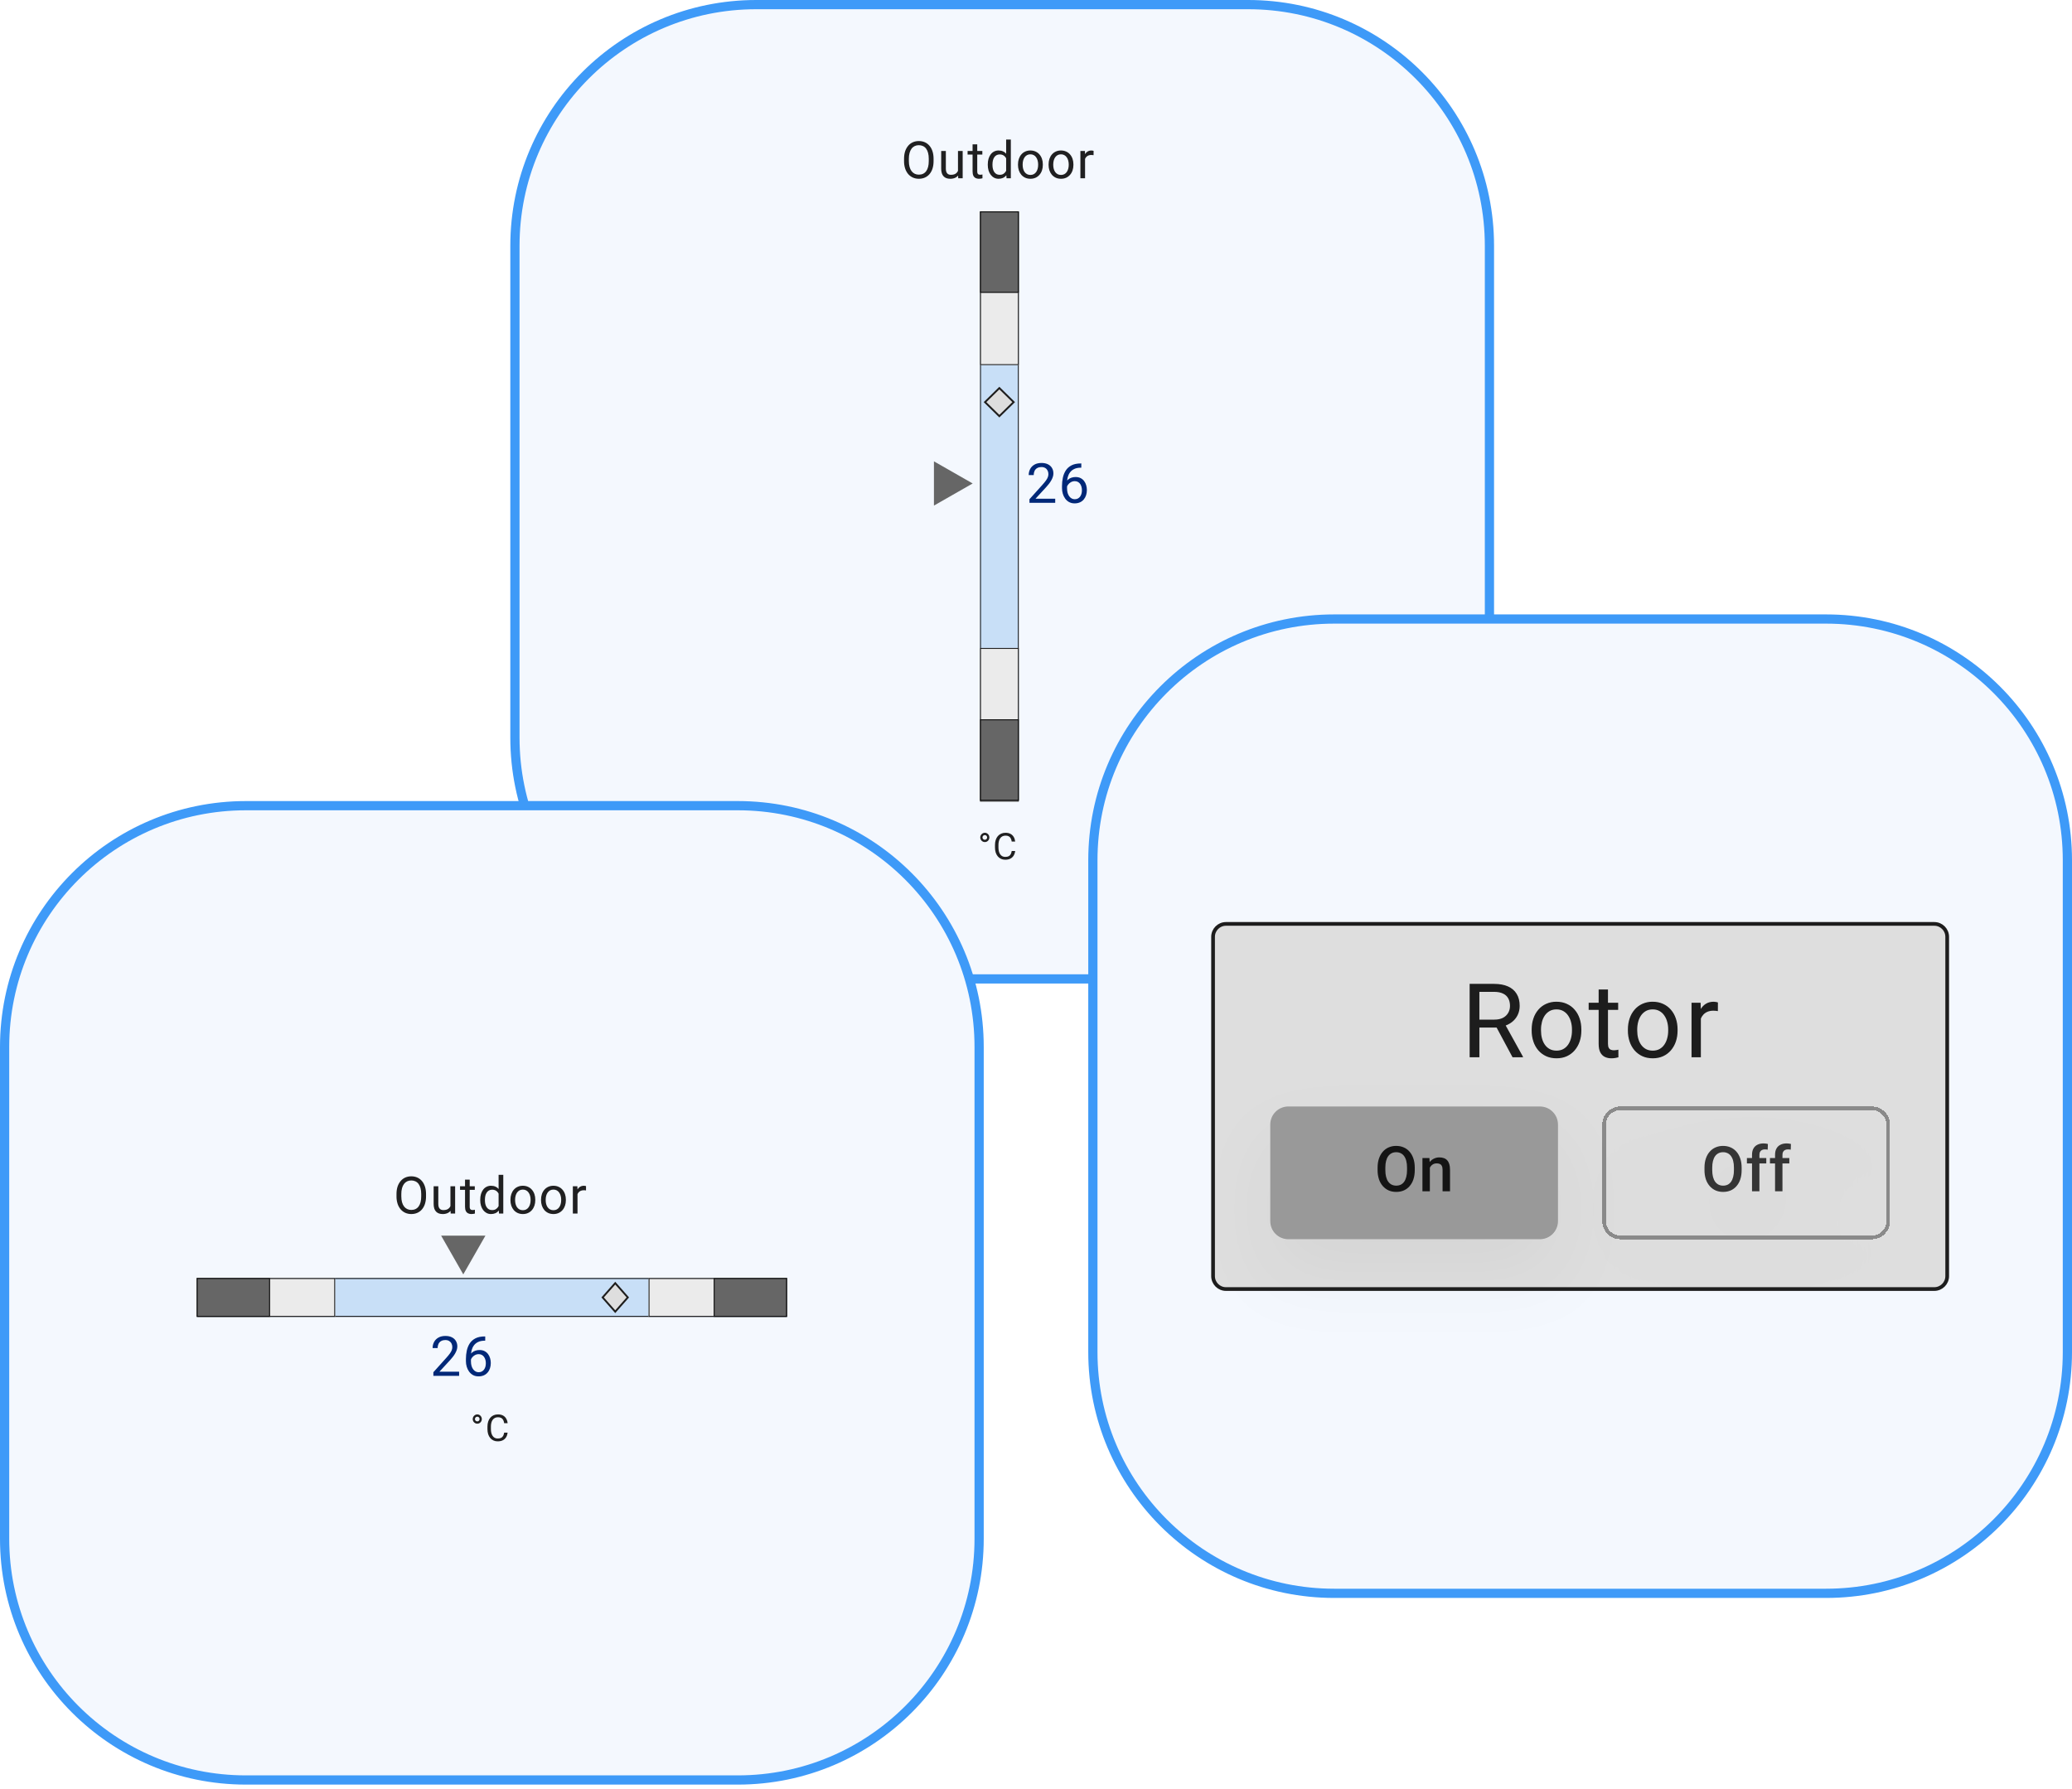
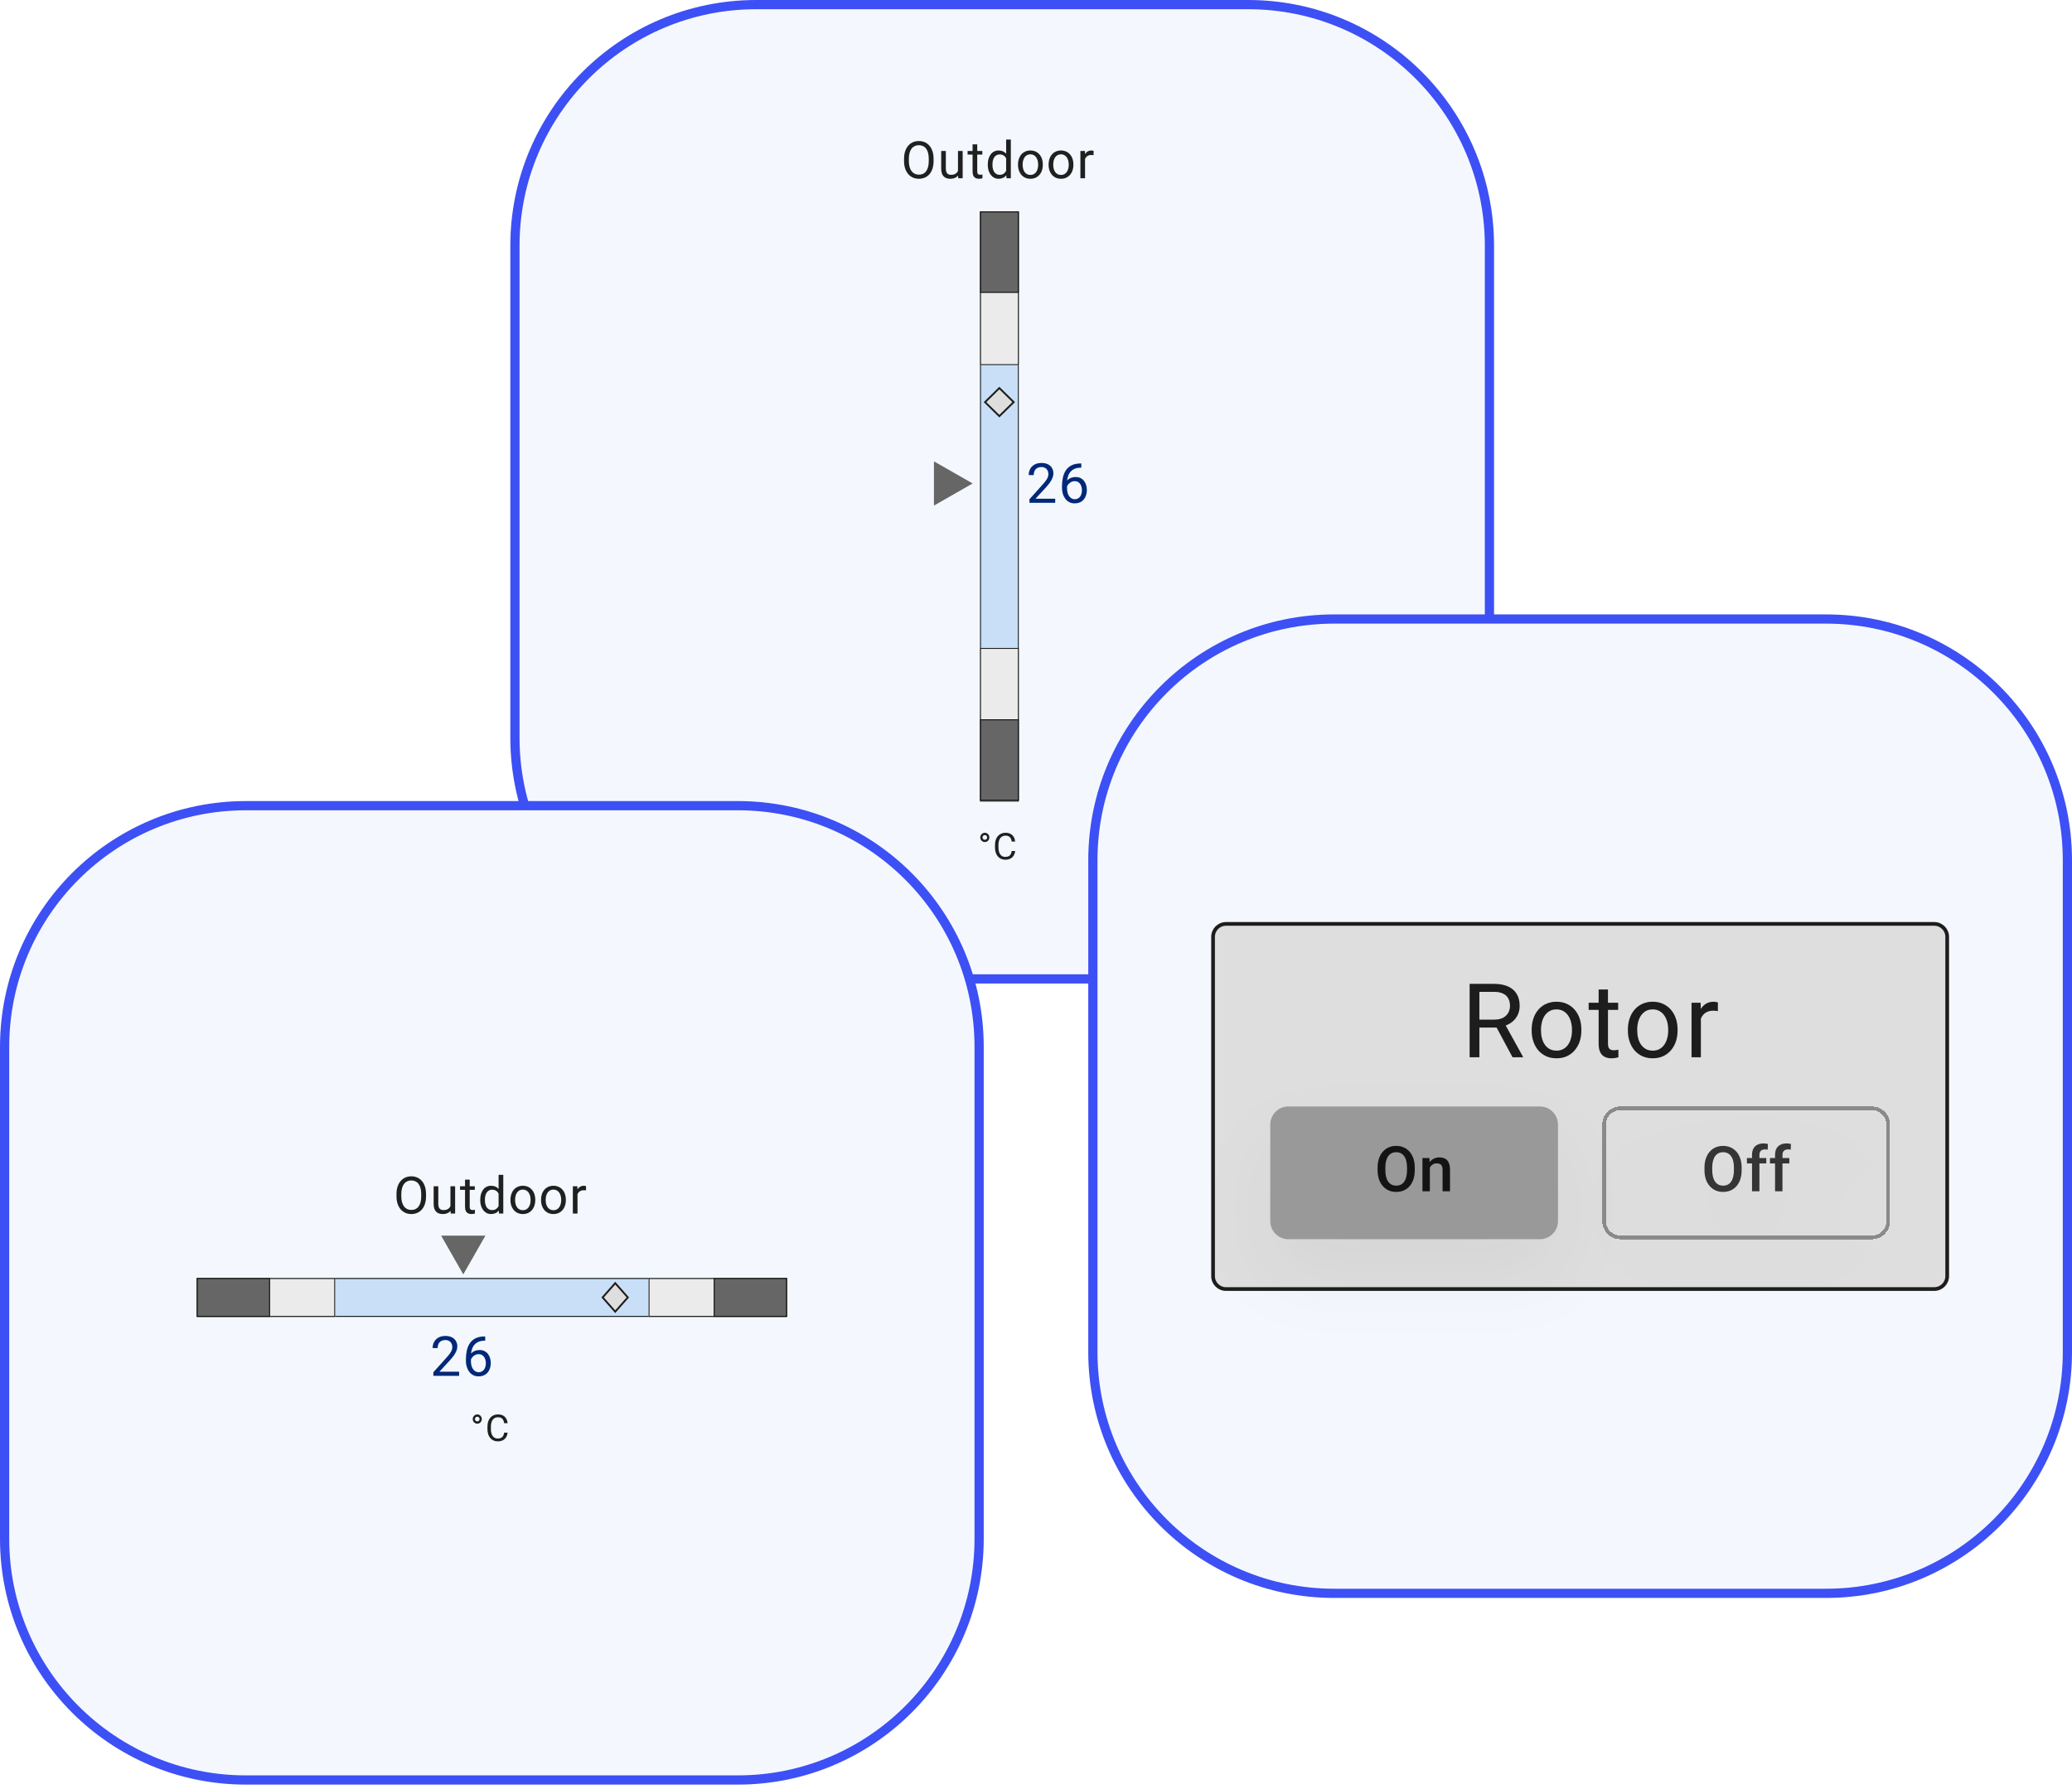
<svg xmlns="http://www.w3.org/2000/svg" width="337" height="291" fill="none">
-   <rect width="158.5" height="158.5" x="83.75" y=".75" fill="#f4f8fe" stroke="#3e9af8" stroke-width="1.5" rx="39.25" />
+   <rect width="158.5" height="158.5" x="83.75" y=".75" fill="#f4f8fe" stroke="#3d50f5" stroke-width="1.5" rx="39.25" />
  <path fill="#666" d="m158.2 78.65-6.3-3.6v7.2z" />
  <path fill="#000" fill-opacity=".87" d="M151.841 25.825v.378q0 .672-.168 1.206a2.6 2.6 0 0 1-.484.906 2.1 2.1 0 0 1-.759.57q-.438.197-.984.197-.53 0-.972-.197a2.2 2.2 0 0 1-.763-.57 2.7 2.7 0 0 1-.496-.906 3.8 3.8 0 0 1-.176-1.206v-.378q0-.672.172-1.201a2.7 2.7 0 0 1 .496-.907 2.1 2.1 0 0 1 .759-.574q.442-.197.972-.197.546 0 .984.197.444.197.759.574.32.373.488.907.172.529.172 1.201m-.783.378v-.386q0-.533-.111-.943a2 2 0 0 0-.316-.69 1.36 1.36 0 0 0-.512-.422 1.56 1.56 0 0 0-.681-.143 1.5 1.5 0 0 0-.669.143 1.4 1.4 0 0 0-.508.423q-.21.279-.324.689a3.5 3.5 0 0 0-.115.943v.386q0 .537.115.951.114.41.328.694.218.278.513.422.299.143.668.143.385 0 .685-.143.3-.144.505-.422.209-.284.315-.694.107-.414.107-.951m4.753 1.772v-3.413h.763V29h-.726zm.144-.936.316-.008q0 .444-.095.82-.09.374-.295.649a1.4 1.4 0 0 1-.537.43 1.9 1.9 0 0 1-.808.152q-.325 0-.595-.094a1.2 1.2 0 0 1-.459-.291 1.3 1.3 0 0 1-.3-.513 2.5 2.5 0 0 1-.102-.759v-2.863h.758v2.871q0 .3.066.497a.8.8 0 0 0 .185.307.7.7 0 0 0 .262.156q.147.045.304.045.483 0 .767-.184.282-.189.406-.505.127-.32.127-.71m3.818-2.477v.582h-2.4v-.582zm-1.588-1.079h.759v4.418q0 .226.07.34a.33.33 0 0 0 .18.152.8.8 0 0 0 .238.037q.095 0 .197-.017l.16-.032.004.619q-.09.03-.238.053-.143.03-.348.029-.279 0-.513-.11a.82.82 0 0 1-.373-.37q-.136-.262-.136-.705zm5.459 4.656V22.7h.763V29h-.697zm-2.986-1.309v-.086q0-.508.123-.923.127-.418.357-.718a1.57 1.57 0 0 1 1.276-.623q.418 0 .73.148a1.4 1.4 0 0 1 .533.422q.222.275.349.665t.176.881v.378a4 4 0 0 1-.176.878 2.1 2.1 0 0 1-.349.664 1.5 1.5 0 0 1-.533.423 1.8 1.8 0 0 1-.739.143q-.389 0-.713-.168a1.7 1.7 0 0 1-.554-.472 2.3 2.3 0 0 1-.357-.713 3.1 3.1 0 0 1-.123-.899m.763-.086v.086q0 .333.066.624.069.291.213.512t.365.349q.222.123.529.123.378 0 .619-.16a1.2 1.2 0 0 0 .394-.422 2.4 2.4 0 0 0 .23-.57v-.989a2.2 2.2 0 0 0-.144-.435 1.3 1.3 0 0 0-.238-.377 1 1 0 0 0-.356-.267 1.2 1.2 0 0 0-.497-.098q-.312 0-.537.131a1.05 1.05 0 0 0-.365.353q-.144.222-.213.517a2.8 2.8 0 0 0-.066.623m4.15.086v-.094q0-.48.14-.89.14-.414.402-.718a1.8 1.8 0 0 1 .635-.476q.373-.172.837-.172.468 0 .841.172.378.169.64.476.267.304.406.718.14.41.139.89v.094q0 .48-.139.89a2.1 2.1 0 0 1-.406.718 1.9 1.9 0 0 1-.636.476 2 2 0 0 1-.837.168q-.467 0-.84-.168a1.9 1.9 0 0 1-.64-.476 2.2 2.2 0 0 1-.402-.718 2.8 2.8 0 0 1-.14-.89m.759-.094v.094q0 .332.078.628.078.29.234.517.16.225.398.356.237.128.553.128.312 0 .546-.128.237-.13.394-.356.155-.225.233-.517.082-.295.082-.628v-.094a2.3 2.3 0 0 0-.082-.62 1.6 1.6 0 0 0-.238-.52 1.1 1.1 0 0 0-.393-.361 1.1 1.1 0 0 0-.55-.131 1.1 1.1 0 0 0-.549.13 1.2 1.2 0 0 0-.394.362q-.156.226-.234.52a2.4 2.4 0 0 0-.078.62m4.216.094v-.094q0-.48.139-.89.14-.414.402-.718.263-.307.636-.476.373-.172.837-.172a2 2 0 0 1 .841.172q.377.169.639.476.267.304.406.718.14.41.14.89v.094q0 .48-.14.89a2.1 2.1 0 0 1-.406.718 1.9 1.9 0 0 1-.635.476 2 2 0 0 1-.837.168q-.468 0-.841-.168a1.9 1.9 0 0 1-.64-.476 2.2 2.2 0 0 1-.402-.718 2.8 2.8 0 0 1-.139-.89m.759-.094v.094q0 .332.078.628.078.29.233.517.16.225.398.356.238.128.554.128.312 0 .545-.128a1.14 1.14 0 0 0 .394-.356 1.7 1.7 0 0 0 .234-.517q.082-.295.082-.628v-.094a2.3 2.3 0 0 0-.082-.62 1.6 1.6 0 0 0-.238-.52 1.1 1.1 0 0 0-.943-.492q-.312 0-.55.13a1.2 1.2 0 0 0-.394.362q-.155.226-.233.52a2.4 2.4 0 0 0-.078.62m5.175-1.477V29h-.758v-4.438h.738zm1.387-.721-.004.705a2 2 0 0 0-.37-.033 1.2 1.2 0 0 0-.463.082 1 1 0 0 0-.341.23 1.1 1.1 0 0 0-.221.353 1.7 1.7 0 0 0-.103.443l-.213.123q0-.402.078-.755.082-.353.25-.623a1.2 1.2 0 0 1 .427-.427 1.2 1.2 0 0 1 .96-.098" />
  <path fill="#c8dff7" d="M159.4 34.4h6.298v95.853H159.4z" />
  <path stroke="#000" stroke-opacity=".87" stroke-width=".15" d="M159.475 34.475h6.148v95.703h-6.148z" />
  <path fill="#ebebeb" d="M159.4 105.408h6.298V130.4H159.4z" />
  <path stroke="#000" stroke-opacity=".87" stroke-width=".15" d="M159.475 105.483h6.148v24.842h-6.148z" />
  <path fill="#ebebeb" d="M159.402 34.4h6.298v24.992h-6.298z" />
  <path stroke="#000" stroke-opacity=".87" stroke-width=".15" d="M159.477 34.475h6.148v24.842h-6.148z" />
  <path fill="#666" d="M159.4 117.022h6.298v13.231H159.4z" />
  <path stroke="#000" stroke-opacity=".87" stroke-width=".15" d="M159.475 117.097h6.148v13.081h-6.148z" />
  <path fill="#666" d="M159.4 34.4h6.298v13.231H159.4z" />
  <path stroke="#000" stroke-opacity=".87" stroke-width=".15" d="M159.475 34.475h6.148v13.081h-6.148z" />
  <path fill="#dedede" d="m159.992 65.415 2.545-2.494 2.545 2.494-2.545 2.495z" />
  <path stroke="#000" stroke-opacity=".87" stroke-width=".3" d="M.214 0h3.264v3.264H.214z" transform="rotate(-44.43 160.3 -163.172)scale(.9999996 .9998012)skewX(1.141)" />
  <path fill="#000" fill-opacity=".87" d="M159.434 136.235q0-.209.103-.381a.8.8 0 0 1 .272-.275.7.7 0 0 1 .372-.106.67.67 0 0 1 .369.106.76.76 0 0 1 .367.656.76.76 0 0 1-.367.653.7.7 0 0 1-.369.1.7.7 0 0 1-.372-.1.8.8 0 0 1-.272-.272.73.73 0 0 1-.103-.381m.363 0a.38.38 0 0 0 .384.378.35.35 0 0 0 .264-.109.37.37 0 0 0 .108-.269.38.38 0 0 0-.108-.276.35.35 0 0 0-.264-.111.38.38 0 0 0-.272.111.38.38 0 0 0-.112.276m4.752 2.209h.562a1.8 1.8 0 0 1-.231.723 1.36 1.36 0 0 1-.53.507q-.343.185-.856.185-.375 0-.682-.141a1.5 1.5 0 0 1-.525-.398 1.9 1.9 0 0 1-.34-.624 2.7 2.7 0 0 1-.117-.815v-.424q0-.449.117-.812.12-.366.343-.627.225-.261.542-.401a1.7 1.7 0 0 1 .712-.141q.484 0 .817.182.334.181.519.504.188.32.231.741h-.562a1.6 1.6 0 0 0-.152-.513.8.8 0 0 0-.317-.334q-.205-.117-.536-.117-.283 0-.501.108a1 1 0 0 0-.36.308 1.4 1.4 0 0 0-.217.478 2.4 2.4 0 0 0-.073.618v.43q0 .314.064.589.067.276.202.484t.343.328a1 1 0 0 0 .492.117q.36 0 .574-.114a.76.76 0 0 0 .323-.328q.111-.215.158-.513" />
  <path fill="#002878" d="M171.625 81.132v.668h-4.188v-.585l2.096-2.333q.387-.43.597-.73.216-.303.299-.54a1.4 1.4 0 0 0 .088-.492q0-.317-.132-.572a1 1 0 0 0-.378-.413 1.14 1.14 0 0 0-.606-.154q-.427 0-.712.167a1.03 1.03 0 0 0-.422.458 1.55 1.55 0 0 0-.141.676h-.813q0-.54.238-.989.237-.448.703-.712.466-.267 1.147-.267.606 0 1.037.215.43.21.659.597.233.382.233.897 0 .281-.097.571-.092.285-.259.572a4.5 4.5 0 0 1-.382.562 9 9 0 0 1-.462.545l-1.713 1.859zm4.174-5.74h.07v.69h-.07q-.646 0-1.081.212a1.8 1.8 0 0 0-.69.558q-.255.347-.369.782-.11.435-.11.883v.94q0 .427.101.756.101.325.277.55t.395.338q.225.114.466.114.282 0 .501-.105.22-.11.369-.303.154-.199.233-.466.08-.268.079-.589 0-.285-.07-.55a1.5 1.5 0 0 0-.215-.474 1.04 1.04 0 0 0-.365-.33 1 1 0 0 0-.514-.123q-.339 0-.633.167a1.4 1.4 0 0 0-.479.431 1.15 1.15 0 0 0-.211.576l-.431-.005q.061-.492.229-.839.171-.351.422-.571.254-.225.566-.326a2.1 2.1 0 0 1 .668-.105q.48 0 .827.18.346.18.571.484.224.298.329.676.11.374.11.77 0 .452-.127.848a2 2 0 0 1-.382.694q-.25.299-.62.466a2.1 2.1 0 0 1-.857.167 1.86 1.86 0 0 1-.905-.211 1.94 1.94 0 0 1-.642-.572 2.6 2.6 0 0 1-.382-.79 3.1 3.1 0 0 1-.128-.884v-.382q0-.677.137-1.327a3.5 3.5 0 0 1 .47-1.178q.338-.527.936-.84.597-.31 1.525-.311Z" />
-   <rect width="158.5" height="158.5" x="177.75" y="100.702" fill="#f4f8fe" stroke="#3e9af8" stroke-width="1.5" rx="39.25" />
+   <rect width="158.5" height="158.5" x="177.75" y="100.702" fill="#f4f8fe" stroke="#3d50f5" stroke-width="1.5" rx="39.25" />
  <rect width="120" height="60" x="197" y="150" fill="#dedede" rx="2.4" />
  <rect width="119.4" height="59.4" x="197.3" y="150.3" stroke="#000" stroke-opacity=".87" stroke-width=".6" rx="2.1" />
  <path fill="#000" fill-opacity=".87" d="M239.03 160.056h3.954q1.346 0 2.273.41.934.411 1.419 1.214.492.796.492 1.961 0 .82-.336 1.501a3.2 3.2 0 0 1-.952 1.149q-.615.467-1.477.697l-.443.172h-3.716l-.016-1.288h2.805q.853 0 1.42-.295a2.1 2.1 0 0 0 .853-.812q.287-.509.287-1.124 0-.688-.271-1.206a1.8 1.8 0 0 0-.853-.796q-.575-.287-1.485-.287h-2.37V172h-1.584zM246.011 172l-2.904-5.414 1.649-.008 2.945 5.324V172zm3.108-4.339v-.189q0-.96.279-1.78a4.2 4.2 0 0 1 .804-1.436q.525-.615 1.271-.951a3.95 3.95 0 0 1 1.674-.345q.935 0 1.681.345.756.336 1.28.951.534.607.812 1.436.279.82.279 1.78v.189q0 .959-.279 1.78a4.3 4.3 0 0 1-.812 1.435q-.525.607-1.271.952-.739.336-1.674.336t-1.681-.336a3.8 3.8 0 0 1-1.28-.952 4.3 4.3 0 0 1-.804-1.435 5.5 5.5 0 0 1-.279-1.78m1.518-.189v.189q0 .664.156 1.255.155.582.467 1.033.32.451.796.714.476.254 1.107.254.624 0 1.091-.254.476-.263.788-.714t.467-1.033q.165-.59.164-1.255v-.189q0-.657-.164-1.239a3.2 3.2 0 0 0-.475-1.042 2.3 2.3 0 0 0-.788-.721q-.468-.263-1.099-.263-.624 0-1.099.263a2.36 2.36 0 0 0-.788.721 3.3 3.3 0 0 0-.467 1.042 4.8 4.8 0 0 0-.156 1.239m12.549-4.348v1.165h-4.798v-1.165zm-3.174-2.157h1.517v8.835q0 .45.14.68a.66.66 0 0 0 .361.304q.221.074.475.074.19 0 .394-.033.213-.04.32-.066l.008 1.239a4 4 0 0 1-.475.107 3.7 3.7 0 0 1-.698.057q-.558 0-1.025-.221-.468-.222-.747-.739-.27-.525-.27-1.411zm4.756 6.694v-.189q0-.96.279-1.78a4.2 4.2 0 0 1 .804-1.436q.525-.615 1.272-.951a3.9 3.9 0 0 1 1.673-.345q.935 0 1.682.345.755.336 1.28.951.533.607.812 1.436.279.82.279 1.78v.189q0 .959-.279 1.78a4.3 4.3 0 0 1-.812 1.435 3.7 3.7 0 0 1-1.272.952q-.738.336-1.673.336-.936 0-1.682-.336a3.8 3.8 0 0 1-1.28-.952 4.3 4.3 0 0 1-.804-1.435 5.5 5.5 0 0 1-.279-1.78m1.518-.189v.189q0 .664.156 1.255.156.582.467 1.033.32.451.796.714.476.254 1.108.254.623 0 1.091-.254.475-.263.787-.714t.468-1.033q.164-.59.164-1.255v-.189q0-.657-.164-1.239a3.2 3.2 0 0 0-.476-1.042 2.26 2.26 0 0 0-.788-.721q-.467-.263-1.099-.263-.623 0-1.099.263a2.4 2.4 0 0 0-.788.721 3.3 3.3 0 0 0-.467 1.042 4.8 4.8 0 0 0-.156 1.239m10.351-2.953V172h-1.517v-8.876h1.476zm2.773-1.444-.008 1.411a2 2 0 0 0-.361-.049 4 4 0 0 0-.378-.017q-.525 0-.927.164-.4.165-.68.46a2.2 2.2 0 0 0-.443.705 3.4 3.4 0 0 0-.205.886l-.427.246q0-.804.156-1.509.164-.705.5-1.247.337-.55.853-.853.525-.312 1.247-.312.164 0 .378.041.213.033.295.074" />
  <g filter="url(#a)">
    <rect width="46.8" height="21.6" x="206.6" y="180" fill="#999" rx="2.944" />
    <path fill="#000" fill-opacity=".87" d="M230.103 189.957v.4q0 .826-.215 1.481a3.2 3.2 0 0 1-.616 1.116q-.395.46-.951.706-.555.24-1.23.24-.67 0-1.226-.24a2.8 2.8 0 0 1-.956-.706 3.3 3.3 0 0 1-.631-1.116 4.7 4.7 0 0 1-.22-1.481v-.4q0-.826.22-1.476.22-.656.621-1.116.405-.465.956-.706a3 3 0 0 1 1.226-.245q.675 0 1.23.245.556.24.956.706.4.46.616 1.116.22.65.22 1.476m-1.256.4v-.41q0-.61-.12-1.076a2.2 2.2 0 0 0-.345-.786 1.46 1.46 0 0 0-.556-.48 1.65 1.65 0 0 0-.745-.165q-.415 0-.741.165a1.5 1.5 0 0 0-.555.48q-.226.315-.346.786-.12.465-.12 1.076v.41q0 .61.12 1.081.12.47.351.796.234.32.56.485.325.16.741.16.42 0 .745-.16.325-.165.551-.485.225-.325.34-.796.12-.47.12-1.081m3.712-.816v4.259h-1.206v-5.414h1.136zm-.215 1.352-.39-.005a3.5 3.5 0 0 1 .16-1.056q.16-.481.44-.826.285-.345.681-.53a2 2 0 0 1 .88-.191q.391 0 .706.111.32.105.545.345.231.24.351.625.12.381.12.936v3.498h-1.211v-3.503q0-.39-.115-.615a.65.65 0 0 0-.326-.326q-.21-.1-.525-.1a1.17 1.17 0 0 0-.971.486q-.165.225-.255.52c-.09.295-.09.407-.09.631" />
  </g>
  <g filter="url(#b)">
    <path stroke="#000" stroke-opacity=".38" stroke-width=".6" d="M260.9 182.944a2.644 2.644 0 0 1 2.644-2.644h40.912a2.644 2.644 0 0 1 2.644 2.644v15.712a2.644 2.644 0 0 1-2.644 2.644h-40.912a2.644 2.644 0 0 1-2.644-2.644z" shape-rendering="crispEdges" />
    <path fill="#000" fill-opacity=".76" d="M283.27 189.957v.4q0 .826-.215 1.481a3.2 3.2 0 0 1-.616 1.116q-.395.46-.95.706-.556.24-1.231.24-.67 0-1.226-.24a2.8 2.8 0 0 1-.956-.706 3.3 3.3 0 0 1-.631-1.116 4.7 4.7 0 0 1-.22-1.481v-.4q0-.826.22-1.476.22-.656.621-1.116.405-.465.956-.706a3 3 0 0 1 1.226-.245q.675 0 1.231.245.556.24.955.706.4.46.616 1.116.22.65.22 1.476m-1.256.4v-.41q0-.61-.12-1.076a2.2 2.2 0 0 0-.345-.786 1.45 1.45 0 0 0-.556-.48 1.64 1.64 0 0 0-.745-.165q-.416 0-.741.165a1.5 1.5 0 0 0-.555.48q-.226.315-.346.786-.12.465-.12 1.076v.41q0 .61.12 1.081.12.47.351.796.234.32.56.485.325.16.741.16.42 0 .745-.16a1.5 1.5 0 0 0 .551-.485q.225-.325.34-.796.12-.47.12-1.081m4.148 3.443h-1.206v-5.935q0-.605.225-1.016.23-.415.655-.625.426-.216 1.006-.215.18 0 .356.025.175.02.34.065l-.03.931a1.4 1.4 0 0 0-.22-.036 3 3 0 0 0-.251-.01 1 1 0 0 0-.475.106.7.7 0 0 0-.3.295q-.1.195-.1.48zm1.116-5.414v.88h-3.153v-.88zm2.631 5.414h-1.206v-5.935q0-.605.225-1.016.23-.415.656-.625.425-.216 1.006-.215.18 0 .355.025.175.02.34.065l-.03.931a1.4 1.4 0 0 0-.22-.036 3 3 0 0 0-.25-.01q-.275 0-.476.106a.7.7 0 0 0-.3.295q-.1.195-.1.48zm1.116-5.414v.88h-3.153v-.88z" />
  </g>
-   <rect width="158.5" height="158.5" x=".75" y="131.067" fill="#f4f8fe" stroke="#3e9af8" stroke-width="1.5" rx="39.25" />
+   <rect width="158.5" height="158.5" x=".75" y="131.067" fill="#f4f8fe" stroke="#3d50f5" stroke-width="1.5" rx="39.25" />
  <path fill="#000" fill-opacity=".87" d="M69.291 194.243v.377a4 4 0 0 1-.168 1.206 2.6 2.6 0 0 1-.484.907q-.316.372-.759.57-.438.197-.984.197a2.4 2.4 0 0 1-.972-.197 2.2 2.2 0 0 1-.763-.57 2.7 2.7 0 0 1-.496-.907 3.8 3.8 0 0 1-.177-1.206v-.377q0-.673.172-1.202a2.7 2.7 0 0 1 .497-.906q.32-.378.758-.575a2.4 2.4 0 0 1 .972-.196q.546 0 .985.196.442.197.759.575.32.373.488.906.172.529.172 1.202m-.783.377v-.385q0-.534-.111-.944a2 2 0 0 0-.316-.689 1.36 1.36 0 0 0-.513-.422 1.55 1.55 0 0 0-.68-.144q-.37 0-.67.144a1.4 1.4 0 0 0-.508.422 2.1 2.1 0 0 0-.324.689 3.5 3.5 0 0 0-.114.944v.385q0 .537.114.952.115.41.329.693.216.28.512.422.3.144.669.144.385 0 .685-.144.3-.143.504-.422.21-.283.316-.693a3.8 3.8 0 0 0 .107-.952m4.753 1.772v-3.412h.763v4.437h-.726zm.143-.935.316-.008q0 .442-.094.82-.09.374-.296.648a1.4 1.4 0 0 1-.537.431 1.9 1.9 0 0 1-.808.152q-.324 0-.594-.095a1.2 1.2 0 0 1-.46-.291 1.3 1.3 0 0 1-.3-.513 2.5 2.5 0 0 1-.102-.759v-2.862h.759v2.871q0 .299.066.496a.8.8 0 0 0 .184.308q.12.11.263.155.148.046.303.046.485 0 .767-.185.283-.189.406-.504.127-.32.127-.71m3.818-2.477v.582h-2.4v-.582zm-1.587-1.079h.759v4.417a.67.67 0 0 0 .07.341.33.33 0 0 0 .18.151.7.7 0 0 0 .238.037q.094 0 .197-.016l.16-.033.004.619q-.09.03-.238.054a2 2 0 0 1-.349.029 1.2 1.2 0 0 1-.512-.111.83.83 0 0 1-.374-.369q-.135-.263-.135-.706zm5.459 4.655v-5.439h.763v6.3h-.698zm-2.986-1.308v-.086q0-.509.123-.923.127-.418.357-.718a1.57 1.57 0 0 1 1.276-.623q.417 0 .73.147.316.144.532.423.221.274.35.664.127.39.175.882v.377q-.044.488-.176.878-.126.39-.349.664a1.45 1.45 0 0 1-.533.423 1.8 1.8 0 0 1-.738.144q-.39 0-.714-.169a1.7 1.7 0 0 1-.553-.471 2.3 2.3 0 0 1-.357-.714 3.1 3.1 0 0 1-.123-.898m.763-.086v.086q0 .332.065.623.07.291.213.513.144.222.366.349.221.123.529.123.377 0 .619-.16.246-.16.394-.423.147-.262.23-.57v-.988a2.2 2.2 0 0 0-.144-.435 1.4 1.4 0 0 0-.238-.378 1 1 0 0 0-.357-.266 1.15 1.15 0 0 0-.496-.099q-.312 0-.537.132-.222.126-.365.352a1.6 1.6 0 0 0-.214.517 3 3 0 0 0-.065.624m4.15.086v-.095q0-.48.14-.89a2.1 2.1 0 0 1 .401-.717q.263-.308.636-.476a2 2 0 0 1 .837-.172q.467 0 .84.172.378.168.64.476.267.303.406.717.14.41.14.89v.095q0 .48-.14.89a2.1 2.1 0 0 1-.406.718 1.85 1.85 0 0 1-.635.475 2 2 0 0 1-.837.169 2 2 0 0 1-.84-.169 1.9 1.9 0 0 1-.64-.475 2.2 2.2 0 0 1-.403-.718 2.8 2.8 0 0 1-.14-.89Zm.759-.095v.095q0 .332.078.627.078.291.233.517.16.225.398.357.238.127.554.127.312 0 .545-.127.238-.132.394-.357a1.7 1.7 0 0 0 .234-.517q.082-.296.082-.627v-.095q0-.327-.082-.619a1.6 1.6 0 0 0-.238-.521 1.14 1.14 0 0 0-.394-.361 1.1 1.1 0 0 0-.55-.131q-.31 0-.549.131a1.2 1.2 0 0 0-.394.361 1.7 1.7 0 0 0-.233.521 2.4 2.4 0 0 0-.078.619m4.216.095v-.095q0-.48.139-.89a2.1 2.1 0 0 1 .402-.717q.263-.308.636-.476.372-.172.836-.172.468 0 .841.172.378.168.64.476.267.303.406.717.14.41.14.89v.095q0 .48-.14.89a2.1 2.1 0 0 1-.406.718 1.85 1.85 0 0 1-.636.475 2 2 0 0 1-.836.169q-.468 0-.841-.169a1.9 1.9 0 0 1-.64-.475 2.2 2.2 0 0 1-.402-.718 2.8 2.8 0 0 1-.14-.89Zm.758-.095v.095q0 .332.078.627.078.291.234.517.16.225.398.357.237.127.554.127.311 0 .545-.127.238-.132.394-.357a1.7 1.7 0 0 0 .234-.517q.082-.296.082-.627v-.095q0-.327-.082-.619a1.6 1.6 0 0 0-.238-.521 1.14 1.14 0 0 0-.394-.361 1.1 1.1 0 0 0-.55-.131q-.31 0-.55.131a1.2 1.2 0 0 0-.393.361 1.7 1.7 0 0 0-.234.521 2.4 2.4 0 0 0-.078.619m5.176-1.476v3.74h-.759v-4.437h.738l.02.697Zm1.386-.722-.004.705a1 1 0 0 0-.18-.024 2 2 0 0 0-.189-.008q-.263 0-.463.082a1 1 0 0 0-.34.229 1.1 1.1 0 0 0-.222.353 1.7 1.7 0 0 0-.103.443l-.213.123q0-.401.078-.755.082-.353.25-.623.168-.274.426-.427a1.2 1.2 0 0 1 .813-.135.6.6 0 0 1 .147.037" />
  <path fill="#666" d="m75.35 207.318 3.6-6.3h-7.2z" />
  <path fill="#c8dff7" d="M128 207.917v6.3H32v-6.3z" />
  <path stroke="#000" stroke-opacity=".87" stroke-width=".15" d="M127.925 207.992v6.15h-95.85v-6.15z" />
  <path fill="#c8dff7" d="M32.132 214.217v-6.3H128v6.3z" />
  <path stroke="#000" stroke-opacity=".87" stroke-width=".15" d="M32.207 214.142v-6.15h95.717v6.15z" />
  <path fill="#ebebeb" d="M32 214.218v-6.3h22.51v6.3z" />
  <path stroke="#000" stroke-opacity=".87" stroke-width=".15" d="M32.075 214.143v-6.15h22.36v6.15z" />
  <path fill="#666" d="M32 214.217v-6.3h11.917v6.3z" />
  <path stroke="#000" stroke-opacity=".87" stroke-width=".15" d="M32.075 214.142v-6.15h11.767v6.15z" />
  <path fill="#dedede" d="m100.064 208.518 2.247 2.546-2.247 2.546-2.247-2.546z" />
  <path stroke="#000" stroke-opacity=".87" stroke-width=".3" d="M0 .225h3.096v3.096H0z" transform="matrix(.6617954 .7496888 -.6617954 .7496888 100.213 208.574)" />
  <path fill="#ebebeb" d="M105.49 214.217v-6.3H128v6.3z" />
  <path stroke="#000" stroke-opacity=".87" stroke-width=".15" d="M105.565 214.142v-6.15h22.36v6.15z" />
  <path fill="#666" d="M116.083 214.218v-6.3H128v6.3z" />
  <path stroke="#000" stroke-opacity=".87" stroke-width=".15" d="M116.158 214.143v-6.15h11.767v6.15z" />
  <path fill="#002878" d="M74.674 223.15v.668h-4.188v-.585l2.096-2.333a8 8 0 0 0 .598-.73q.215-.303.299-.54.088-.242.088-.492 0-.317-.132-.572a1 1 0 0 0-.378-.413 1.14 1.14 0 0 0-.607-.153q-.426 0-.712.167-.281.162-.421.457a1.54 1.54 0 0 0-.141.676h-.813q0-.54.237-.988.238-.449.704-.712.465-.268 1.146-.268.607 0 1.037.215.431.211.66.598.233.381.233.896 0 .282-.097.571a3 3 0 0 1-.26.572q-.162.285-.382.562a9 9 0 0 1-.461.545l-1.714 1.859zm4.174-5.739h.07v.69h-.07q-.645 0-1.08.211-.435.206-.69.558-.255.347-.37.782-.11.435-.11.883v.941q0 .426.101.755.102.325.277.55.176.224.396.338.225.114.466.114.28 0 .5-.105.22-.11.37-.303.153-.198.233-.466.079-.268.079-.589 0-.286-.07-.549a1.5 1.5 0 0 0-.216-.475 1.03 1.03 0 0 0-.879-.453 1.27 1.27 0 0 0-.633.167 1.44 1.44 0 0 0-.479.431 1.16 1.16 0 0 0-.21.576l-.431-.005q.06-.492.228-.839a1.8 1.8 0 0 1 .422-.571q.255-.225.567-.325a2.1 2.1 0 0 1 .668-.106q.48 0 .826.18.347.18.572.484.224.298.329.676.11.374.11.769 0 .453-.127.849a2 2 0 0 1-.383.694 1.7 1.7 0 0 1-.62.466 2.1 2.1 0 0 1-.856.167q-.519 0-.906-.211a1.95 1.95 0 0 1-.641-.571 2.6 2.6 0 0 1-.383-.791 3.1 3.1 0 0 1-.127-.884v-.382q0-.677.136-1.327.137-.65.47-1.178.339-.527.936-.839.598-.312 1.525-.312" />
  <path fill="#000" fill-opacity=".87" d="M76.884 230.853q0-.208.102-.381a.8.8 0 0 1 .273-.276.7.7 0 0 1 .372-.105.7.7 0 0 1 .369.105.768.768 0 0 1 0 1.31.7.7 0 0 1-.37.099.7.7 0 0 1-.371-.099.8.8 0 0 1-.273-.273.73.73 0 0 1-.102-.38m.363 0a.36.36 0 0 0 .111.269.38.38 0 0 0 .273.108.35.35 0 0 0 .263-.108.37.37 0 0 0 .109-.269.38.38 0 0 0-.109-.276.35.35 0 0 0-.263-.111.38.38 0 0 0-.384.387M82 233.062h.562q-.045.404-.232.723a1.35 1.35 0 0 1-.53.507q-.342.185-.855.185a1.53 1.53 0 0 1-1.207-.539 1.9 1.9 0 0 1-.34-.625 2.7 2.7 0 0 1-.117-.814v-.425q0-.448.117-.811.12-.366.343-.627.225-.261.542-.402.315-.14.712-.14.483 0 .817.181a1.3 1.3 0 0 1 .518.504 1.8 1.8 0 0 1 .232.742h-.563a1.6 1.6 0 0 0-.152-.513.8.8 0 0 0-.316-.334 1.1 1.1 0 0 0-.536-.117q-.285 0-.501.108a1 1 0 0 0-.36.308 1.4 1.4 0 0 0-.218.477 2.4 2.4 0 0 0-.073.618v.431q0 .313.065.589.067.275.202.483t.343.328a1 1 0 0 0 .492.118q.36 0 .574-.115a.74.74 0 0 0 .322-.328 1.7 1.7 0 0 0 .159-.512" />
  <defs>
    <filter id="a" width="70.354" height="45.154" x="194.823" y="174.111" color-interpolation-filters="sRGB" filterUnits="userSpaceOnUse">
      <feFlood flood-opacity="0" result="BackgroundImageFix" />
      <feColorMatrix in="SourceAlpha" result="hardAlpha" values="0 0 0 0 0 0 0 0 0 0 0 0 0 0 0 0 0 0 127 0" />
      <feOffset dy="5.889" />
      <feGaussianBlur stdDeviation="5.889" />
      <feComposite in2="hardAlpha" operator="out" />
      <feColorMatrix values="0 0 0 0 0 0 0 0 0 0 0 0 0 0 0 0 0 0 0.04 0" />
      <feBlend in2="BackgroundImageFix" result="effect1_dropShadow_11657_83678" />
      <feBlend in="SourceGraphic" in2="effect1_dropShadow_11657_83678" result="shape" />
    </filter>
    <filter id="b" width="70.354" height="45.154" x="248.823" y="174.111" color-interpolation-filters="sRGB" filterUnits="userSpaceOnUse">
      <feFlood flood-opacity="0" result="BackgroundImageFix" />
      <feColorMatrix in="SourceAlpha" result="hardAlpha" values="0 0 0 0 0 0 0 0 0 0 0 0 0 0 0 0 0 0 127 0" />
      <feOffset dy="5.889" />
      <feGaussianBlur stdDeviation="5.889" />
      <feComposite in2="hardAlpha" operator="out" />
      <feColorMatrix values="0 0 0 0 0 0 0 0 0 0 0 0 0 0 0 0 0 0 0.04 0" />
      <feBlend in2="BackgroundImageFix" result="effect1_dropShadow_11657_83678" />
      <feBlend in="SourceGraphic" in2="effect1_dropShadow_11657_83678" result="shape" />
    </filter>
  </defs>
</svg>
